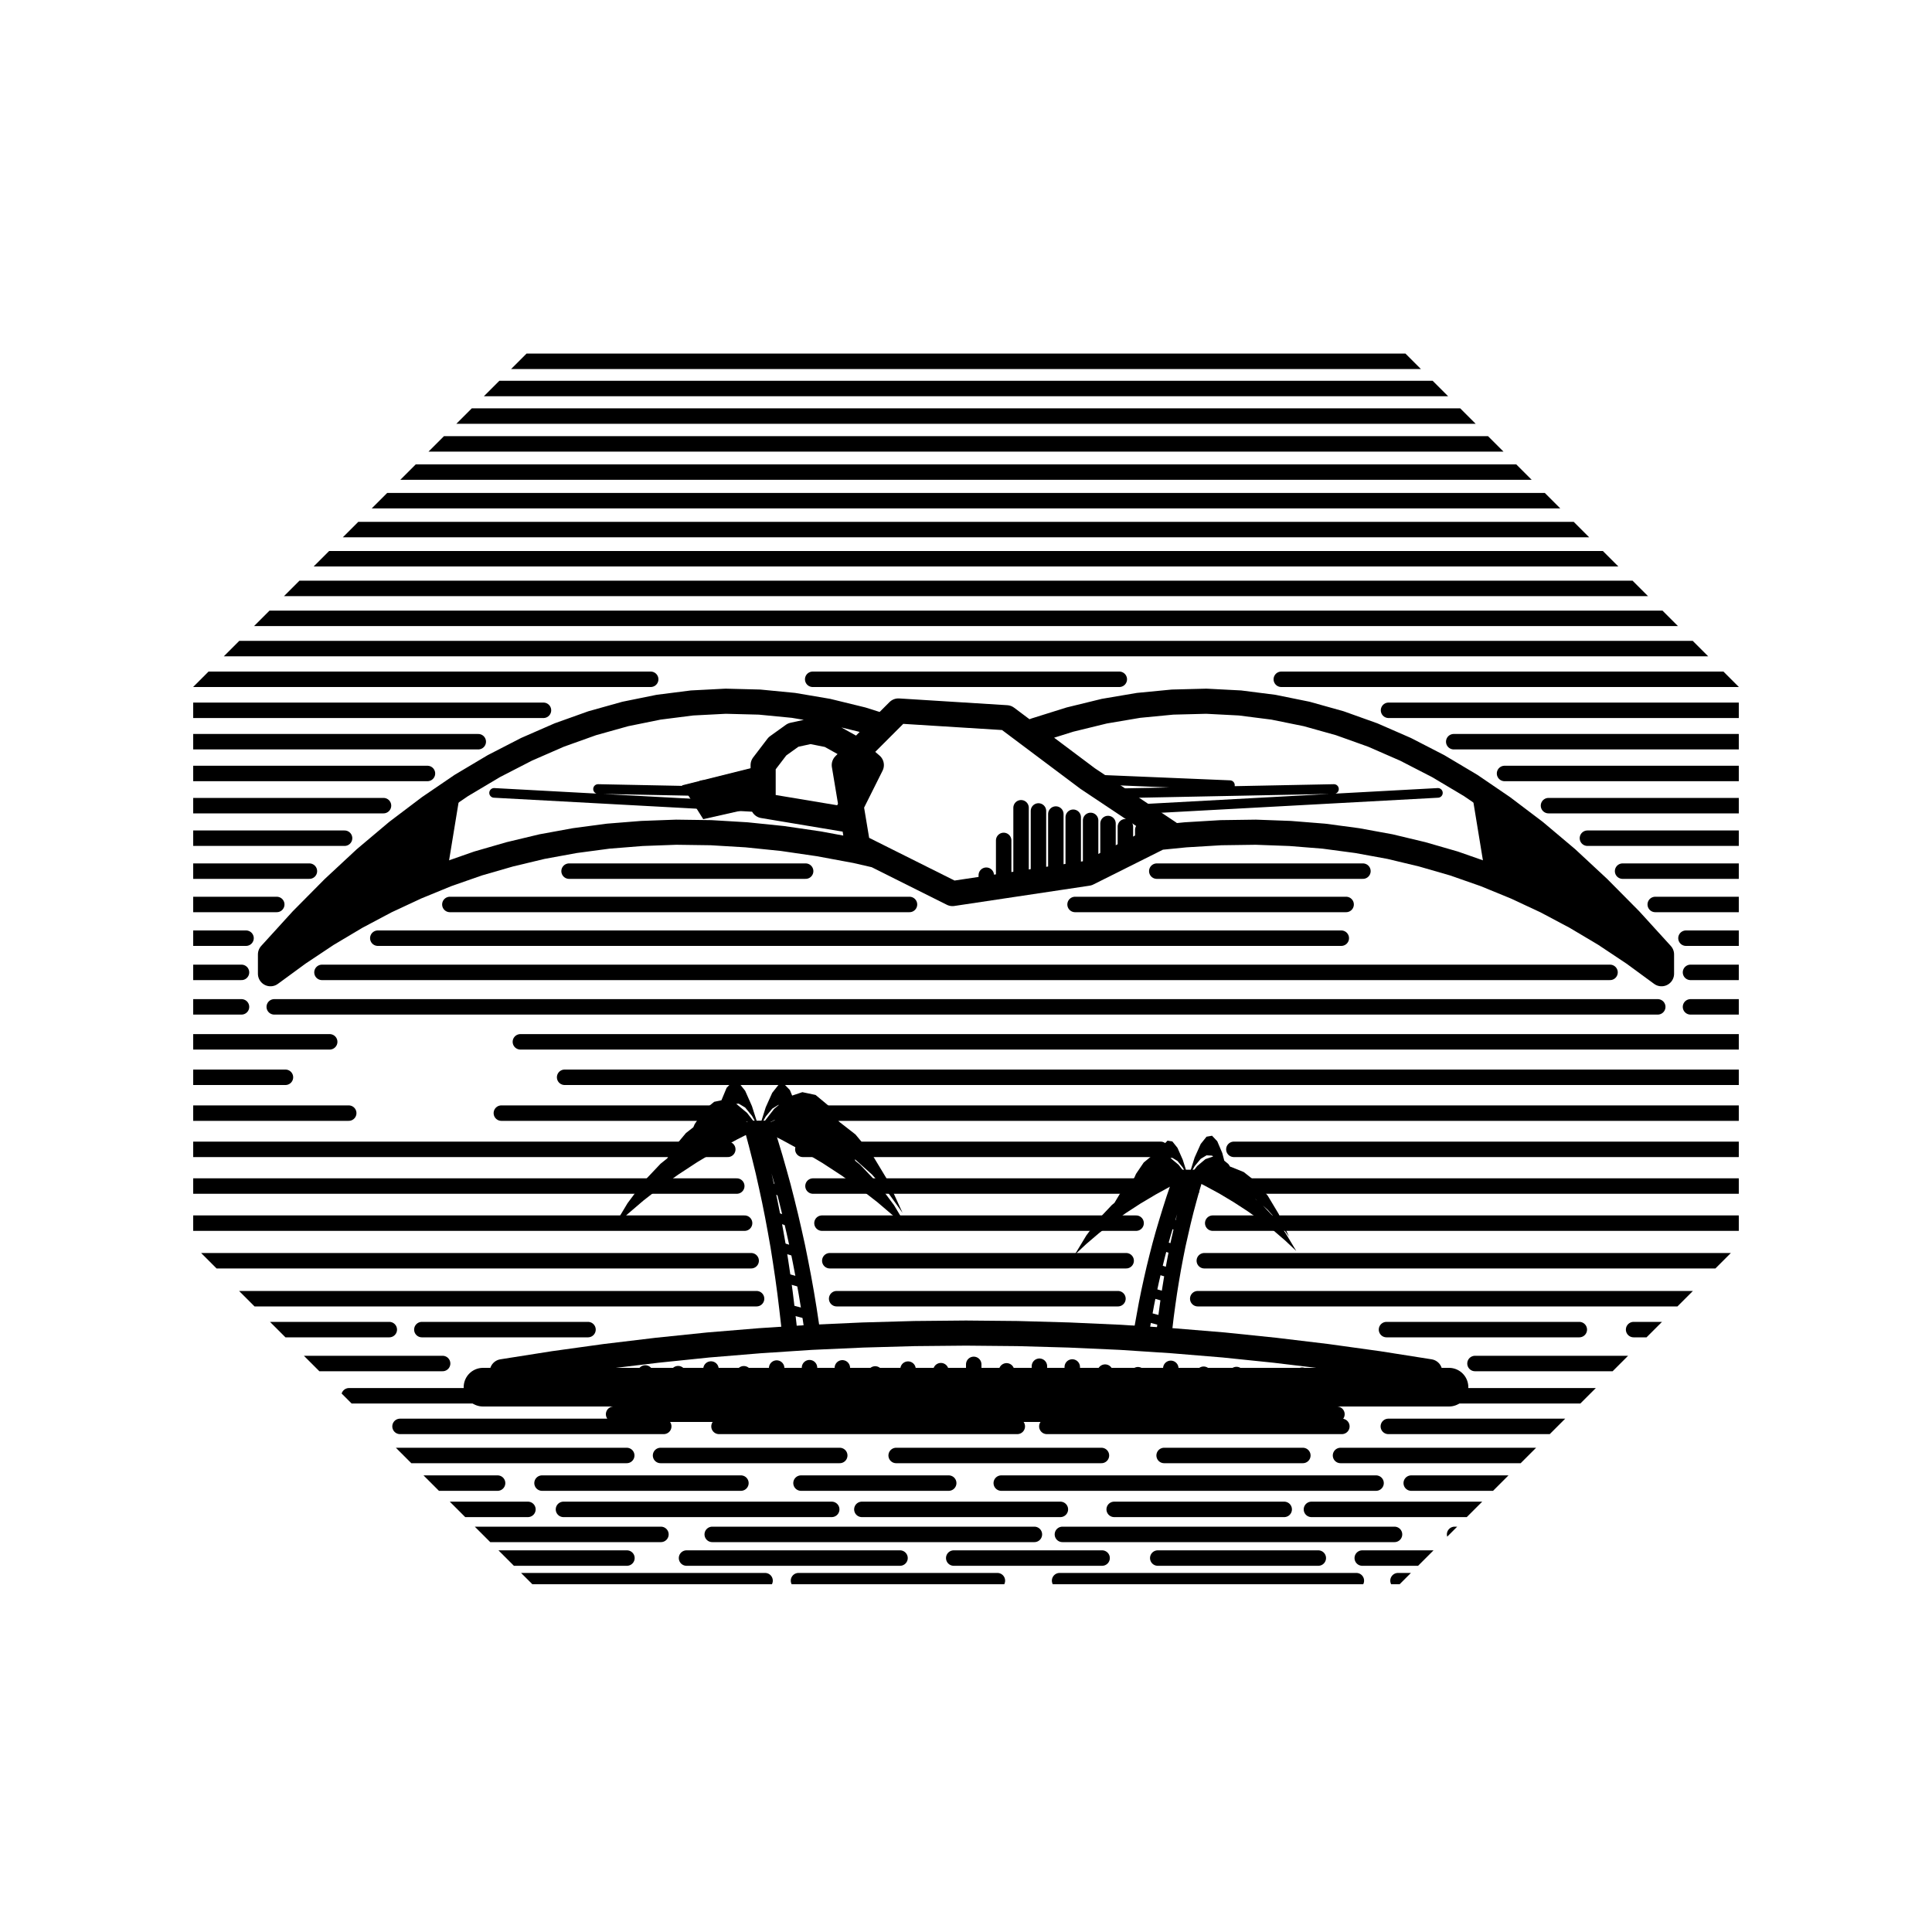
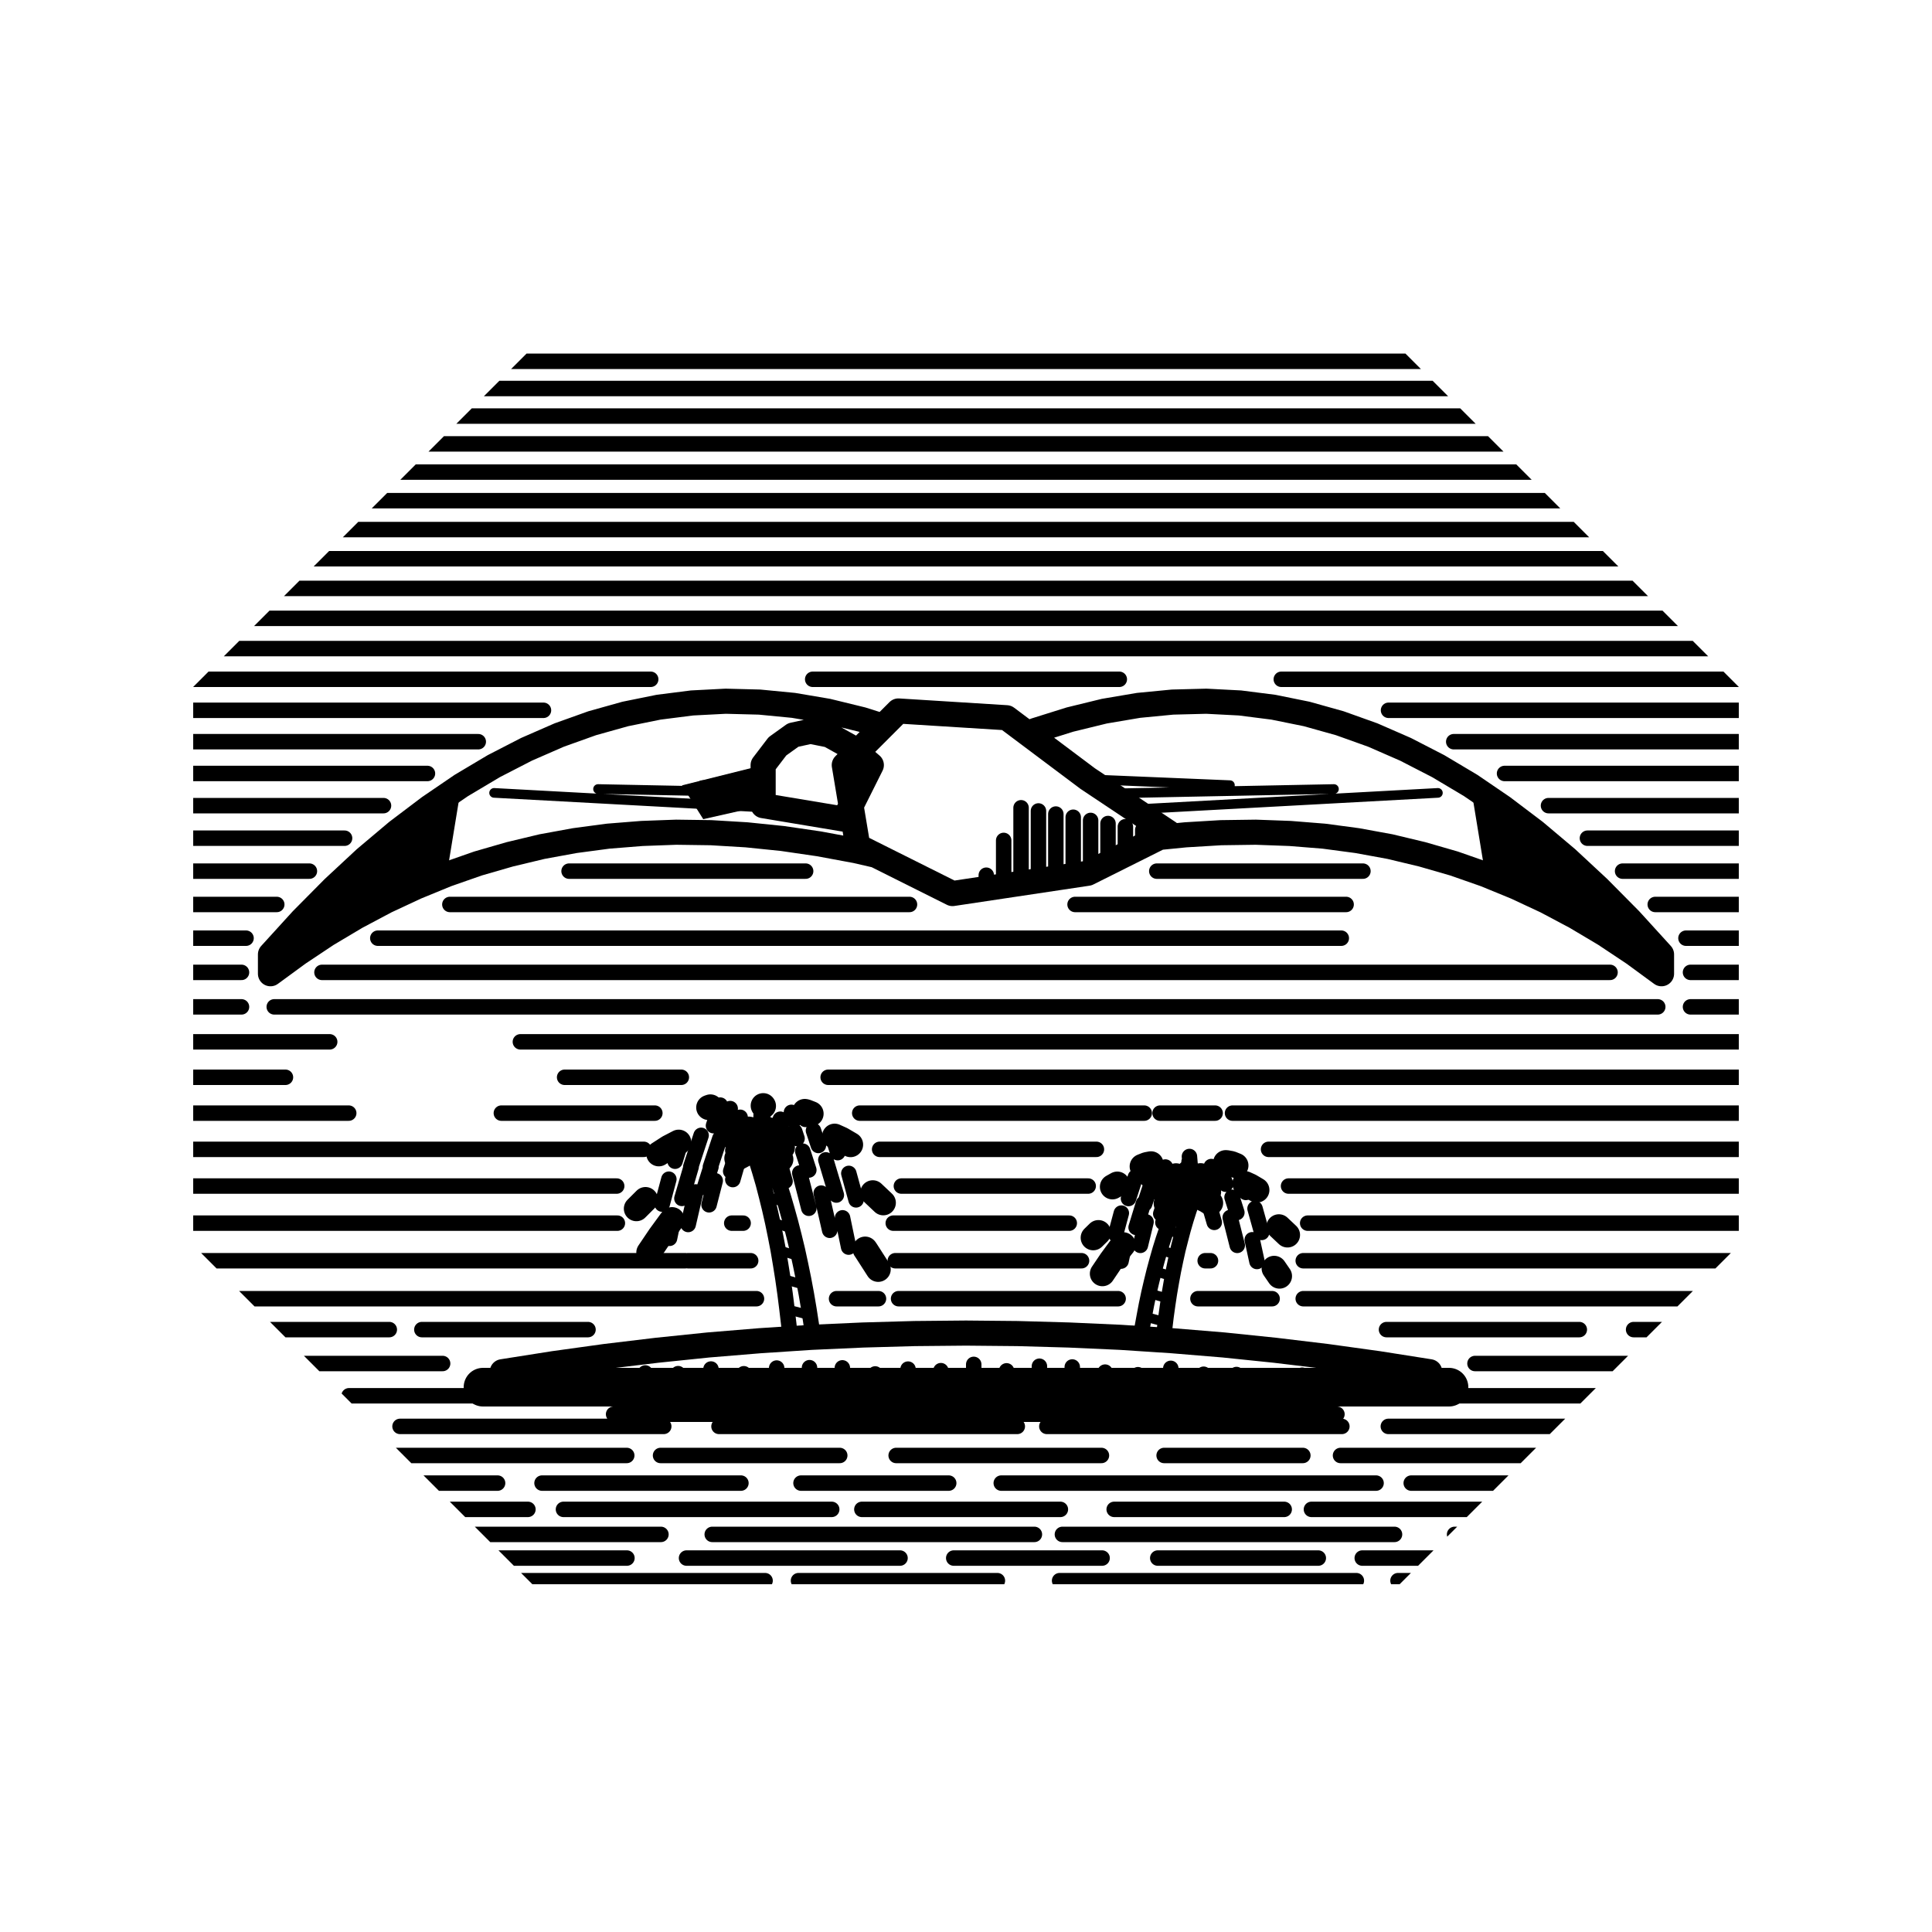
<svg xmlns="http://www.w3.org/2000/svg" viewBox="0 0 200 200">
  <defs>
    <clipPath id="w">
      <path d="M55.11 36L144.89 36L180 71.11L180 128.89L144.89 164L55.11 164L20 128.89L20 71.11Z" />
    </clipPath>
  </defs>
  <g clip-path="url(#w)" fill="none" stroke="#000" stroke-linecap="round" stroke-linejoin="round">
-     <path d="M78.58 116.81L76.35 116.8L74.21 117.15L72.17 117.89L70.23 118.99L68.38 120.47L66.62 122.33L64.96 124.56L63.4 127.16L64.96 125.69L66.62 124.27L68.38 122.9L70.23 121.58L72.17 120.31L74.21 119.09L76.35 117.93L78.58 116.81ZM78.58 116.81L76.92 115.93L75.34 115.54L73.83 115.63L72.38 116.22L71.01 117.29L69.71 118.85L68.48 120.9L67.31 123.44L68.48 121.82L69.71 120.44L71.01 119.27L72.38 118.33L73.83 117.62L75.34 117.12L76.92 116.86L78.58 116.81ZM78.58 116.81L77.34 115.21L76.15 114.21L75.01 113.83L73.93 114.06L72.9 114.91L71.92 116.36L71 118.44L70.13 121.12L71 119.35L71.92 117.94L72.9 116.88L73.93 116.16L75.01 115.8L76.15 115.79L77.34 116.12L78.58 116.81ZM78.58 116.81L77.84 114.5L77.14 112.92L76.47 112.08L75.83 111.98L75.22 112.61L74.65 113.98L74.1 116.08L73.58 118.92L74.1 117.09L74.65 115.71L75.22 114.77L75.83 114.29L76.47 114.25L77.14 114.65L77.84 115.51L78.58 116.81ZM78.58 116.81L78.58 114.63L78.58 113.07L78.58 112.12L78.58 111.78L78.58 112.06L78.58 112.95L78.58 114.46L78.58 116.58L78.58 115.33L78.58 114.44L78.58 113.93L78.58 113.77L78.58 113.98L78.58 114.56L78.58 115.5L78.58 116.81ZM78.58 116.81L79.27 114.62L79.94 113.13L80.57 112.33L81.18 112.23L81.76 112.83L82.3 114.13L82.82 116.12L83.31 118.81L82.82 117.08L82.3 115.77L81.76 114.88L81.18 114.42L80.57 114.38L79.94 114.77L79.27 115.58L78.58 116.81ZM78.58 116.81L80.14 114.79L81.63 113.54L83.06 113.06L84.43 113.35L85.72 114.42L86.95 116.25L88.11 118.85L89.21 122.23L88.11 120.01L86.95 118.23L85.72 116.89L84.43 115.99L83.06 115.54L81.63 115.52L80.14 115.95L78.58 116.81ZM78.58 116.81L80.76 115.65L82.85 115.13L84.84 115.26L86.75 116.03L88.56 117.44L90.27 119.5L91.9 122.2L93.43 125.55L91.9 123.42L90.27 121.59L88.56 120.06L86.75 118.82L84.84 117.87L82.85 117.22L80.76 116.87L78.58 116.81ZM78.58 116.81L80.86 116.79L83.05 117.16L85.15 117.91L87.14 119.05L89.04 120.57L90.84 122.47L92.55 124.76L94.15 127.43L92.55 125.92L90.84 124.46L89.04 123.06L87.14 121.7L85.15 120.4L83.05 119.15L80.86 117.96L78.58 116.81ZM77.48 116.21L79.68 116.21L79.68 118.41L77.48 118.41ZM123.02 121.89L121.29 121.87L119.63 122.15L118.05 122.72L116.54 123.58L115.11 124.73L113.75 126.17L112.46 127.89L111.24 129.91L112.46 128.77L113.75 127.67L115.11 126.61L116.54 125.58L118.05 124.6L119.63 123.66L121.29 122.75L123.02 121.89ZM123.02 121.89L121.71 121.19L120.45 120.87L119.25 120.95L118.1 121.41L117.01 122.26L115.98 123.5L115 125.13L114.08 127.14L115 125.86L115.98 124.76L117.01 123.84L118.1 123.09L119.25 122.52L120.45 122.13L121.71 121.92L123.02 121.89ZM123.02 121.89L122.01 120.58L121.04 119.77L120.12 119.46L119.24 119.65L118.4 120.34L117.6 121.52L116.85 123.21L116.14 125.39L116.85 123.95L117.6 122.8L118.4 121.94L119.24 121.36L120.12 121.06L121.04 121.05L122.01 121.33L123.02 121.89ZM123.02 121.89L122.44 120.06L121.89 118.82L121.36 118.16L120.86 118.08L120.38 118.58L119.92 119.65L119.49 121.31L119.08 123.55L119.49 122.11L119.92 121.02L120.38 120.28L120.86 119.89L121.36 119.86L121.89 120.18L122.44 120.86L123.02 121.89ZM123.02 121.89L123.02 119.54L123.02 117.85L123.02 116.82L123.02 116.46L123.02 116.76L123.02 117.72L123.02 119.35L123.02 121.63L123.02 120.29L123.02 119.33L123.02 118.77L123.02 118.61L123.02 118.84L123.02 119.46L123.02 120.47L123.02 121.89ZM123.02 121.89L123.67 119.82L124.3 118.42L124.9 117.67L125.47 117.57L126.01 118.14L126.53 119.36L127.02 121.24L127.48 123.77L127.02 122.14L126.53 120.9L126.01 120.07L125.47 119.63L124.9 119.6L124.3 119.96L123.67 120.72L123.02 121.89ZM123.02 121.89L123.93 120.71L124.79 119.99L125.62 119.71L126.41 119.88L127.16 120.5L127.88 121.56L128.55 123.07L129.19 125.03L128.55 123.74L127.88 122.71L127.16 121.93L126.41 121.41L125.62 121.15L124.79 121.14L123.93 121.38L123.02 121.89ZM123.02 121.89L124.55 121.07L126.02 120.71L127.42 120.79L128.75 121.33L130.02 122.33L131.23 123.77L132.37 125.67L133.44 128.02L132.37 126.53L131.23 125.24L130.02 124.16L128.75 123.29L127.42 122.63L126.02 122.17L124.55 121.93L123.02 121.89ZM123.02 121.89L124.66 121.87L126.23 122.14L127.73 122.68L129.16 123.49L130.53 124.58L131.82 125.95L133.04 127.59L134.19 129.5L133.04 128.42L131.82 127.37L130.53 126.36L129.16 125.39L127.73 124.46L126.23 123.56L124.66 122.71L123.02 121.89ZM121.92 121.29L124.12 121.29L124.12 123.49L121.92 123.49ZM152.24 81.31L155.57 83.58L158.9 86.1L162.2 88.88L165.48 91.93L168.75 95.23L172 98.8L172 100.8L169.09 98.67L166.13 96.7L163.12 94.91L160.05 93.28L156.92 91.82L153.75 90.52ZM47.76 81.31L44.43 83.58L41.1 86.1L37.8 88.88L34.52 91.93L31.25 95.23L28 98.8L28 100.8L30.91 98.67L33.87 96.7L36.88 94.91L39.95 93.28L43.08 91.82L46.25 90.52ZM79 79.2L70.6 81.3L72.8 84.8L79 83.4Z" fill="#000" stroke="none" />
-     <path d="M81.47 135.49L83.74 136.09M81.05 132.23L83.18 132.83M80.56 129.03L82.55 129.63M79.99 125.89L81.84 126.49M79.35 122.81L81.07 123.41M78.64 119.78L80.22 120.38M118.45 136.25L120.71 136.85M118.93 133.75L121.06 134.35M119.48 131.29L121.47 131.89M120.09 128.87L121.94 129.47M120.77 126.5L122.48 127.1M121.5 124.17L123.08 124.77M112.71 80.67L127.32 81.28M114.91 82.14L138.09 81.68M117.38 83.79L148.85 82.08M79 81.02L72.68 81.28M79 82.02L61.91 81.68M80.71 83.68L51.15 82.08" stroke-width="1" />
-     <path d="M20 37.4L180 37.4M20 40.22L180 40.22M20 43.07L180 43.07M20 45.95L180 45.95M20 48.87L180 48.87M20 51.83L180 51.83M20 54.82L180 54.82M20 57.84L180 57.84M20 60.91L180 60.91M20 64.01L180 64.01M20 67.14L180 67.14M20 70.32L67.36 70.32M84.13 70.32L115.87 70.32M132.64 70.32L180 70.32M20 73.53L56.26 73.53M143.74 73.53L180 73.53M20 76.78L49.51 76.78M150.49 76.78L180 76.78M20 80.07L44.25 80.07M155.75 80.07L180 80.07M20 83.4L39.7 83.4M160.3 83.4L180 83.4M20 86.77L35.67 86.77M164.33 86.77L180 86.77M20 90.18L32.03 90.18M58.91 90.18L83.4 90.18M119.75 90.18L141.09 90.18M167.97 90.18L180 90.18M20 93.63L28.65 93.63M46.57 93.63L94.15 93.63M111.29 93.63L139.35 93.63M171.35 93.63L180 93.63M20 97.12L25.47 97.12M39.11 97.12L138.85 97.12M174.53 97.12L180 97.12M20 100.66L25 100.66M33.33 100.66L166.67 100.66M175 100.66L180 100.66M20 104.23L25 104.23M28.39 104.23L171.61 104.23M175 104.23L180 104.23M20 107.85L34.13 107.85M53.87 107.85L180 107.85M20 111.52L29.55 111.52M58.45 111.52L180 111.52M20 115.23L36.1 115.23M51.9 115.23L74.32 115.23M81.94 115.23L180 115.23M20 118.98L75.34 118.98M83.11 118.98L120.15 118.98M127.73 118.98L180 118.98M20 122.78L76.27 122.78M84.16 122.78L118.81 122.78M126.61 122.78L180 122.78M20 126.62L77.08 126.62M85.09 126.62L117.61 126.62M125.54 126.62L180 126.62M20 130.51L77.76 130.51M85.9 130.51L116.58 130.51M124.67 130.51L180 130.51M20 134.44L78.32 134.44M86.61 134.44L115.73 134.44M123.99 134.44L180 134.44M20 137.64L40.3 137.64M43.67 137.64L60.87 137.64M143.53 137.64L163.49 137.64M169.11 137.64L180 137.64M20 141.15L45.82 141.15M152.69 141.15L180 141.15M20 144.49L31.75 144.49M36.13 144.49L49 144.49M151 144.49L167.4 144.49M170.99 144.49L180 144.49M20 147.66L35.4 147.66M41.41 147.66L68.71 147.66M74.43 147.66L105.31 147.66M108.37 147.66L138.91 147.66M143.72 147.66L165.91 147.66M171.53 147.66L180 147.66M20 150.67L24.24 150.67M28.14 150.67L64.88 150.67M68.38 150.67L86.93 150.67M92.77 150.67L114.02 150.67M120.51 150.67L134.87 150.67M138.77 150.67L172.49 150.67M176.25 150.67L180 150.67M20 153.53L51.51 153.53M56.11 153.53L76.7 153.53M82.92 153.53L98.21 153.53M103.65 153.53L142.45 153.53M146.09 153.53L173.95 153.53M20 156.25L33.13 156.25M37.8 156.25L54.65 156.25M58.33 156.25L86.1 156.25M89.22 156.25L109.77 156.25M115.34 156.25L132.94 156.25M135.76 156.25L158.25 156.25M163.98 156.25L180 156.25M20 158.84L39.6 158.84M45.93 158.84L68.42 158.84M73.73 158.84L107.08 158.84M109.98 158.84L144.36 158.84M150.58 158.84L180 158.84M20 161.29L37.24 161.29M39.95 161.29L64.9 161.29M71.07 161.29L93.17 161.29M98.73 161.29L114.09 161.29M119.85 161.29L136.47 161.29M141.02 161.29L176.52 161.29M20 163.63L43.97 163.63M47.49 163.63L79.2 163.63M82.66 163.63L103.25 163.63M109.69 163.63L140.41 163.63M144.72 163.63L178.02 163.63M81.8 138.59L81.66 137.14L81.47 135.49L81.27 133.85L81.05 132.23L80.81 130.62L80.56 129.03L80.28 127.45L79.99 125.89L79.68 124.34L79.35 122.81L79.01 121.29L78.64 119.78L78.26 118.29L77.86 116.81L79.3 116.81L79.77 118.29L80.22 119.78L80.65 121.29L81.07 122.81L81.46 124.34L81.84 125.89L82.2 127.45L82.55 129.03L82.87 130.62L83.18 132.23L83.47 133.85L83.74 135.49L83.99 137.14L84.17 138.44M118.06 138.58L118.22 137.52L118.45 136.25L118.68 134.99L118.93 133.75L119.2 132.51L119.48 131.29L119.78 130.07L120.09 128.87L120.42 127.68L120.77 126.5L121.13 125.33L121.5 124.17L121.89 123.02L122.3 121.89L123.74 121.89L123.4 123.02L123.08 124.17L122.77 125.33L122.48 126.5L122.21 127.68L121.94 128.87L121.7 130.07L121.47 131.29L121.26 132.51L121.06 133.75L120.88 134.99L120.71 136.25L120.56 137.52L120.43 138.73M53.2 143.4L53.2 142.98M56.6 143.4L56.6 142.67M60 143.4L60 142.78M63.4 143.4L63.4 142.36M66.8 143.4L66.8 142.13M70.2 143.4L70.2 142.2M73.6 143.4L73.6 141.72M77 143.4L77 142.21M80.4 143.4L80.4 141.62M83.8 143.4L83.8 141.58M87.2 143.4L87.2 141.6M90.6 143.4L90.6 142.23M94 143.4L94 141.73M97.4 143.4L97.4 141.89M100.8 143.4L100.8 141.24M104.2 143.4L104.2 141.91M107.6 143.4L107.6 141.43M111 143.4L111 141.51M114.4 143.4L114.4 142.04M117.8 143.4L117.8 142.31M121.2 143.4L121.2 141.65M124.6 143.4L124.6 142.26M128 143.4L128 142.29M131.4 143.4L131.4 142.5M134.8 143.4L134.8 142.36M138.2 143.4L138.2 142.2M141.6 143.4L141.6 142.76M145 143.4L145 142.95M63.52 146.4L138.4 146.4M118.3 85.91L118.3 87.35M116.5 85.58L116.5 88.25M114.7 85.25L114.7 89.15M112.9 84.93L112.9 90.05M111.1 84.6L111.1 90.39M109.3 84.27L109.3 90.61M107.5 83.95L107.5 90.84M105.7 83.62L105.7 91.06M103.9 87L103.9 91.29M102.1 90.6L102.1 91.51" stroke-width="1.6" />
-     <path d="M52 142L57.33 141.16L62.67 140.42L68 139.78L73.33 139.23L78.67 138.79L84 138.44L89.33 138.2L94.67 138.05L100 138L105.33 138.05L110.67 138.2L116 138.44L121.33 138.79L126.67 139.23L132 139.78L137.33 140.42L142.67 141.16L148 142L148 143.6L52 143.6ZM106.37 75.93L107.19 75.61L110.76 74.49L114.32 73.62L117.86 73.02L121.38 72.68L124.88 72.59L128.36 72.77L131.82 73.21L135.27 73.91L138.7 74.87L142.11 76.09L145.5 77.57L148.88 79.31L152.24 81.31L155.57 83.58L158.9 86.1L162.2 88.88L165.48 91.93L168.75 95.23L172 98.8L172 100.8L169.09 98.67L166.13 96.7L163.12 94.91L160.05 93.28L156.92 91.82L153.75 90.52L150.52 89.39L147.23 88.44L143.89 87.64L140.5 87.02L137.05 86.56L133.55 86.28L130 86.15L126.39 86.2L122.73 86.42L120.01 86.69M90.68 88.54L88.59 88.06L84.76 87.35L80.99 86.8L77.28 86.42L73.61 86.2L70 86.15L66.45 86.28L62.95 86.56L59.5 87.02L56.11 87.64L52.77 88.44L49.48 89.39L46.25 90.52L43.08 91.82L39.95 93.28L36.88 94.91L33.87 96.7L30.91 98.67L28 100.8L28 98.8L31.25 95.23L34.52 91.93L37.8 88.88L41.1 86.1L44.43 83.58L47.76 81.31L51.12 79.31L54.5 77.57L57.89 76.09L61.3 74.87L64.73 73.91L68.18 73.21L71.64 72.77L75.12 72.59L78.63 72.68L82.14 73.02L85.68 73.62L89.24 74.49L91.42 75.18M87.4 79.2L93 73.6L104.2 74.3L112.6 80.6L121 86.2L112.6 90.4L98.6 92.5L88.8 87.6ZM90.2 79.2L87.94 77.26L85.84 76.09L83.9 75.7L82.11 76.09L80.48 77.26L79 79.2L79 83.4L87.4 84.8Z" stroke-width="2.6" />
+     <path d="M77.18 118.82L77.88 117.56L79.28 117.56L79.98 118.82L79.28 120.08L77.88 120.08ZM121.62 123.43L122.32 122.17L123.72 122.17L124.42 123.43L123.72 124.69L122.32 124.69ZM152.24 81.31L155.57 83.58L158.9 86.1L162.2 88.88L165.48 91.93L168.75 95.23L172 98.8L172 100.8L169.09 98.67L166.13 96.7L163.12 94.91L160.05 93.28L156.92 91.82L153.75 90.52ZM47.76 81.31L44.43 83.58L41.1 86.1L37.8 88.88L34.52 91.93L31.25 95.23L28 98.8L28 100.8L30.91 98.67L33.87 96.7L36.88 94.91L39.95 93.28L43.08 91.82L46.25 90.52ZM79 79.2L70.6 81.3L72.8 84.8L79 83.4Z" fill="#000" stroke="none" />
+     <path d="M81.47 135.53L83.74 136.13M81.05 132.39L83.18 132.99M80.56 129.4L82.55 130M79.99 126.54L81.84 127.14M79.35 123.83L81.07 124.43M78.64 121.25L80.22 121.85M118.45 136.28L120.71 136.88M118.93 133.87L121.06 134.47M119.48 131.57L121.47 132.17M120.09 129.37L121.94 129.97M120.77 127.28L122.48 127.88M121.5 125.3L123.08 125.9M112.71 80.67L127.32 81.28M114.91 82.14L138.09 81.68M117.38 83.79L148.85 82.08M79 81.02L72.68 81.28M79 82.02L61.91 81.68M80.71 83.68L51.15 82.08" stroke-width="1" />
+     <path d="M20 37.4L180 37.4M20 40.22L180 40.22M20 43.07L180 43.07M20 45.95L180 45.95M20 48.87L180 48.87M20 51.83L180 51.83M20 54.82L180 54.82M20 57.84L180 57.84M20 60.91L180 60.91M20 64.01L180 64.01M20 67.14L180 67.14M20 70.32L67.36 70.32M84.13 70.32L115.87 70.32M132.64 70.32L180 70.32M20 73.53L56.26 73.53M143.74 73.53L180 73.53M20 76.78L49.51 76.78M150.49 76.78L180 76.78M20 80.07L44.25 80.07M155.75 80.07L180 80.07M20 83.4L39.7 83.4M160.3 83.4L180 83.4M20 86.77L35.67 86.77M164.33 86.77L180 86.77M20 90.18L32.03 90.18M58.91 90.18L83.4 90.18M119.75 90.18L141.09 90.18M167.97 90.18L180 90.18M20 93.63L28.65 93.63M46.57 93.63L94.15 93.63M111.29 93.63L139.35 93.63M171.35 93.63L180 93.63M20 97.12L25.47 97.12M39.11 97.12L138.85 97.12M174.53 97.12L180 97.12M20 100.66L25 100.66M33.33 100.66L166.67 100.66M175 100.66L180 100.66M20 104.23L25 104.23M28.39 104.23L171.61 104.23M175 104.23L180 104.23M20 107.85L34.13 107.85M53.87 107.85L180 107.85M20 111.52L29.55 111.52M58.45 111.52L70.53 111.52M85.73 111.52L180 111.52M20 115.23L36.1 115.23M51.9 115.23L67.79 115.23M89 115.23L118.45 115.23M120.09 115.23L125.79 115.23M127.59 115.23L180 115.23M20 118.98L66.65 118.98M91.06 118.98L113.5 118.98M131.32 118.98L180 118.98M20 122.78L63.84 122.78M93.31 122.78L112.65 122.78M133.39 122.78L180 122.78M20 126.62L63.91 126.62M75.75 126.62L76.93 126.62M92.47 126.62L110.69 126.62M135.37 126.62L180 126.62M20 130.51L70.95 130.51M71.22 130.51L77.71 130.51M92.68 130.51L111.96 130.51M124.76 130.51L125.31 130.51M134.91 130.51L180 130.51M20 134.44L78.31 134.44M86.6 134.44L90.94 134.44M93.02 134.44L115.75 134.44M124.01 134.44L131.69 134.44M134.91 134.44L180 134.44M20 137.64L40.3 137.64M43.67 137.64L60.87 137.64M143.53 137.64L163.49 137.64M169.11 137.64L180 137.64M20 141.15L45.82 141.15M152.69 141.15L180 141.15M20 144.49L31.75 144.49M36.13 144.49L49 144.49M151 144.49L167.4 144.49M170.99 144.49L180 144.49M20 147.66L35.4 147.66M41.41 147.66L68.71 147.66M74.43 147.66L105.31 147.66M108.37 147.66L138.91 147.66M143.72 147.66L165.91 147.66M171.53 147.66L180 147.66M20 150.67L24.24 150.67M28.14 150.67L64.88 150.67M68.38 150.67L86.93 150.67M92.77 150.67L114.02 150.67M120.51 150.67L134.87 150.67M138.77 150.67L172.49 150.67M176.25 150.67L180 150.67M20 153.53L51.51 153.53M56.11 153.53L76.7 153.53M82.92 153.53L98.21 153.53M103.65 153.53L142.45 153.53M146.09 153.53L173.95 153.53M20 156.25L33.13 156.25M37.8 156.25L54.65 156.25M58.33 156.25L86.1 156.25M89.22 156.25L109.77 156.25M115.34 156.25L132.94 156.25M135.76 156.25L158.25 156.25M163.98 156.25L180 156.25M20 158.84L39.6 158.84M45.93 158.84L68.42 158.84M73.73 158.84L107.08 158.84M109.98 158.84L144.36 158.84M150.58 158.84L180 158.84M20 161.29L37.24 161.29M39.95 161.29L64.9 161.29M71.07 161.29L93.17 161.29M98.73 161.29L114.09 161.29M119.85 161.29L136.47 161.29M141.02 161.29L176.52 161.29M20 163.63L43.97 163.63M47.49 163.63L79.2 163.63M82.66 163.63L103.25 163.63M109.69 163.63L140.41 163.63M144.72 163.63L178.02 163.63M81.8 138.59L81.66 137.15L81.47 135.53L81.27 133.94L81.05 132.39L80.81 130.88L80.56 129.4L80.28 127.95L79.99 126.54L79.68 125.17L79.35 123.83L79.01 122.52L78.64 121.25L78.26 120.02L77.86 118.82L78.72 118.82M78.79 118.82L79.3 118.82L79.77 120.02L80.22 121.25L80.65 122.52L81.07 123.83L81.46 125.17L81.84 126.54L82.2 127.95L82.55 129.4L82.87 130.88L83.18 132.39L83.47 133.94L83.74 135.53L83.99 137.15L84.17 138.44M76.54 119.76L75.86 122.11M74.04 122.23L73.4 124.72M72.02 123.39L71.24 126.76M69.76 126.01L69.31 128.19M76.31 119.23L76.02 120.09M75.96 120.27L75.64 121.25M73.6 120.79L72.93 122.92M71.55 120.78L70.59 124.06M69.24 122.07L68.55 124.65M66.84 124.14L66.82 124.23M76.31 119.23L75.99 120.27M74.52 117.85L73.54 120.8M72.58 117.53L71.51 120.78M70.52 118.13L69.88 120.21M77.65 117.08L77.23 119.49M76.62 115.66L75.86 119.1M75.59 114.76L74.64 118.09M74.56 114.4L73.86 116.53M73.53 114.57L73.53 114.57M78.68 116.92L78.72 119.17M78.79 115.44L78.88 118.4M78.9 114.62L79.06 116.86M79 114.45L79 114.45M79.62 117.16L80.08 119.48M80.78 115.86L80.9 116.38M81.93 115.15L82.19 115.96M83.09 115.01L83.38 115.88M80.32 117.77L80.59 118.65M82.27 117.13L82.51 117.86M84.21 117.04L84.72 118.58M86.15 117.51L86.72 119.32M83.1 119.17L83.73 121.12M85.49 120.07L86.58 123.71M87.87 121.47L88.62 124.21M90.25 123.37L90.39 123.92M80.57 119.84L81.27 122.28M82.79 121.43L83.73 125.08M85.01 123.51L85.89 127.36M87.22 126.07L87.85 129.1M89.44 129.12L89.64 130.17M118.06 138.58L118.22 137.53L118.45 136.28L118.68 135.06L118.93 133.87L119.2 132.71L119.48 131.57L119.78 130.46L120.09 129.37L120.42 128.31L120.77 127.28L121.13 126.28L121.5 125.3L121.89 124.35L122.3 123.43L123.07 123.43M123.09 123.43L123.74 123.43L123.4 124.35L123.08 125.3L122.77 126.28L122.48 127.28L122.21 128.31L121.94 129.37L121.7 130.46L121.47 131.57L121.26 132.71L121.06 133.87L120.88 135.06L120.71 136.28L120.56 137.53L120.43 138.73M120.98 124.42L120.38 126.55M118.64 126.49L118.05 128.92M116.46 128.61L116.05 130.55M120.53 124.53L120.16 125.65M118.37 124.58L117.61 127.06M116.08 125.58L115.49 127.78M113.69 127.6L113.69 127.6M120.88 123.8L120.67 124.52M119.17 122.57L118.49 124.63M117.54 121.85L116.82 124.07M115.65 122.57L115.65 122.57M121.89 121.87L121.42 124M120.64 120.81L119.87 123.44M119.38 120.46L118.82 122.13M123.06 121.58L123.07 123.67M123.09 120.27L123.13 122.7M123.13 119.72L123.22 120.81M124.14 121.86L124.61 124.02M125.39 120.76L125.49 121.12M126.64 120.35L126.82 120.9M124.77 122.46L125.19 123.82M126.71 122.08L126.88 122.59M128.65 122.44L128.97 123.44M127.54 123.94L128.04 125.52M129.92 125.11L130.61 127.58M132.3 126.91L132.42 127.4M125.07 124.37L125.7 126.54M127.35 126.03L128.08 128.92M129.63 128.34L130.12 130.59M131.91 131.3L131.91 131.3M53.2 143.4L53.2 142.98M56.6 143.4L56.6 142.67M60 143.4L60 142.78M63.4 143.4L63.4 142.36M66.8 143.4L66.8 142.13M70.2 143.4L70.2 142.2M73.6 143.4L73.6 141.72M77 143.4L77 142.21M80.4 143.4L80.4 141.62M83.8 143.4L83.8 141.58M87.2 143.4L87.2 141.6M90.6 143.4L90.6 142.23M94 143.4L94 141.73M97.4 143.4L97.4 141.89M100.8 143.4L100.8 141.24M104.2 143.4L104.2 141.91M107.6 143.4L107.6 141.43M111 143.4L111 141.51M114.4 143.4L114.4 142.04M117.8 143.4L117.8 142.31M121.2 143.4L121.2 141.65M124.6 143.4L124.6 142.26M128 143.4L128 142.29M131.4 143.4L131.4 142.5M134.8 143.4L134.8 142.36M138.2 143.4L138.2 142.2M141.6 143.4L141.6 142.76M145 143.4L145 142.95M63.52 146.4L138.4 146.4M118.3 85.91L118.3 87.35M116.5 85.58L116.5 88.25M114.7 85.25L114.7 89.15M112.9 84.93L112.9 90.05M111.1 84.6L111.1 90.39M109.3 84.27L109.3 90.61M107.5 83.95L107.5 90.84M105.7 83.62L105.7 91.06M103.9 87L103.9 91.29M102.1 90.6L102.1 91.51" stroke-width="1.6" />
+     <path d="M78.58 118.82L77.44 119.29L77.24 119.39M77.12 119.46L76.3 119.9L76.28 119.91M69.57 126.26L69.45 126.41L68.31 127.97L67.17 129.66M78.58 118.82L77.31 118.81M66.82 124.18L65.88 125.12M78.58 118.82L77.54 118.27L77.38 118.21M70.26 118.24L69.24 118.77L68.2 119.44M78.58 118.82L78.06 117.79L77.54 116.9L77.53 116.89M73.54 114.59L73.37 114.65M78.58 118.82L78.62 117.89L78.67 117.07L78.69 116.73M79.01 114.46L79.03 114.49M78.58 118.82L79.12 117.9L79.65 117.11L79.75 116.99M83.31 115.06L83.42 115.08L83.96 115.29M78.58 118.82L79.52 118.19L80.47 117.7L80.54 117.68M86.4 117.62L87.11 117.94L88.05 118.49M78.58 118.82L79.86 118.73L80.6 118.77M80.76 118.78L80.99 118.79M90.35 123.48L91.44 124.51M78.58 118.82L79.81 119.4L80.83 120.01M89.56 129.31L89.67 129.47L90.91 131.4M123.02 123.43L122.13 123.79L121.24 124.27L120.73 124.59M116.27 128.86L115.9 129.32L115.01 130.53L114.12 131.85M123.02 123.43L122.03 123.4L121.5 123.45M113.71 127.6L113.17 128.13M123.02 123.43L122.23 122.87L121.63 122.52M115.66 122.58L115.16 122.86M123.02 123.43L122.54 122.7L122.06 122.07L121.74 121.72M119.15 120.48L118.72 120.56L118.24 120.75M123.02 123.43L123.03 122.64L123.05 121.95L123.06 121.38M123.02 123.43L123.51 122.67L124 122.02L124.29 121.71M126.88 120.36L126.95 120.36L127.44 120.45L127.94 120.65M123.02 123.43L123.73 122.96L124.44 122.6L124.99 122.39M128.87 122.53L129.4 122.77L130.11 123.19M123.02 123.43L124.05 123.35L125.07 123.38L125.11 123.39M132.39 127L133.28 127.84M123.02 123.43L123.96 123.8L124.91 124.27L125.32 124.53M131.9 131.3L132.45 132.1M52 142L57.33 141.16L62.67 140.42L68 139.78L73.33 139.23L78.67 138.79L84 138.44L89.33 138.2L94.67 138.05L100 138L105.33 138.05L110.67 138.2L116 138.44L121.33 138.79L126.67 139.23L132 139.78L137.33 140.42L142.67 141.16L148 142L148 143.6L52 143.6ZM106.37 75.93L107.19 75.61L110.76 74.49L114.32 73.62L117.86 73.02L121.38 72.68L124.88 72.59L128.36 72.77L131.82 73.21L135.27 73.91L138.7 74.87L142.11 76.09L145.5 77.57L148.88 79.31L152.24 81.31L155.57 83.58L158.9 86.1L162.2 88.88L165.48 91.93L168.75 95.23L172 98.8L172 100.8L169.09 98.67L166.13 96.7L163.12 94.91L160.05 93.28L156.92 91.82L153.75 90.52L150.52 89.39L147.23 88.44L143.89 87.64L140.5 87.02L137.05 86.56L133.55 86.28L130 86.15L126.39 86.2L122.73 86.42L120.01 86.69M90.68 88.54L88.59 88.06L84.76 87.35L80.99 86.8L77.28 86.42L73.61 86.2L70 86.15L66.45 86.28L62.95 86.56L59.5 87.02L56.11 87.64L52.77 88.44L49.48 89.39L46.25 90.52L43.08 91.82L39.95 93.28L36.88 94.91L33.87 96.7L30.91 98.67L28 100.8L28 98.8L31.25 95.23L34.52 91.93L37.8 88.88L41.1 86.1L44.43 83.58L47.76 81.31L51.12 79.31L54.5 77.57L57.89 76.09L61.3 74.87L64.73 73.91L68.18 73.21L71.64 72.77L75.12 72.59L78.63 72.68L82.14 73.02L85.68 73.62L89.24 74.49L91.42 75.18M87.4 79.2L93 73.6L104.2 74.3L112.6 80.6L121 86.2L112.6 90.4L98.6 92.5L88.8 87.6ZM90.2 79.2L87.94 77.26L85.84 76.09L83.9 75.7L82.11 76.09L80.48 77.26L79 79.2L79 83.4L87.4 84.8Z" stroke-width="2.6" />
    <path d="M50 143.6L150 143.6" stroke-width="4" />
  </g>
</svg>
